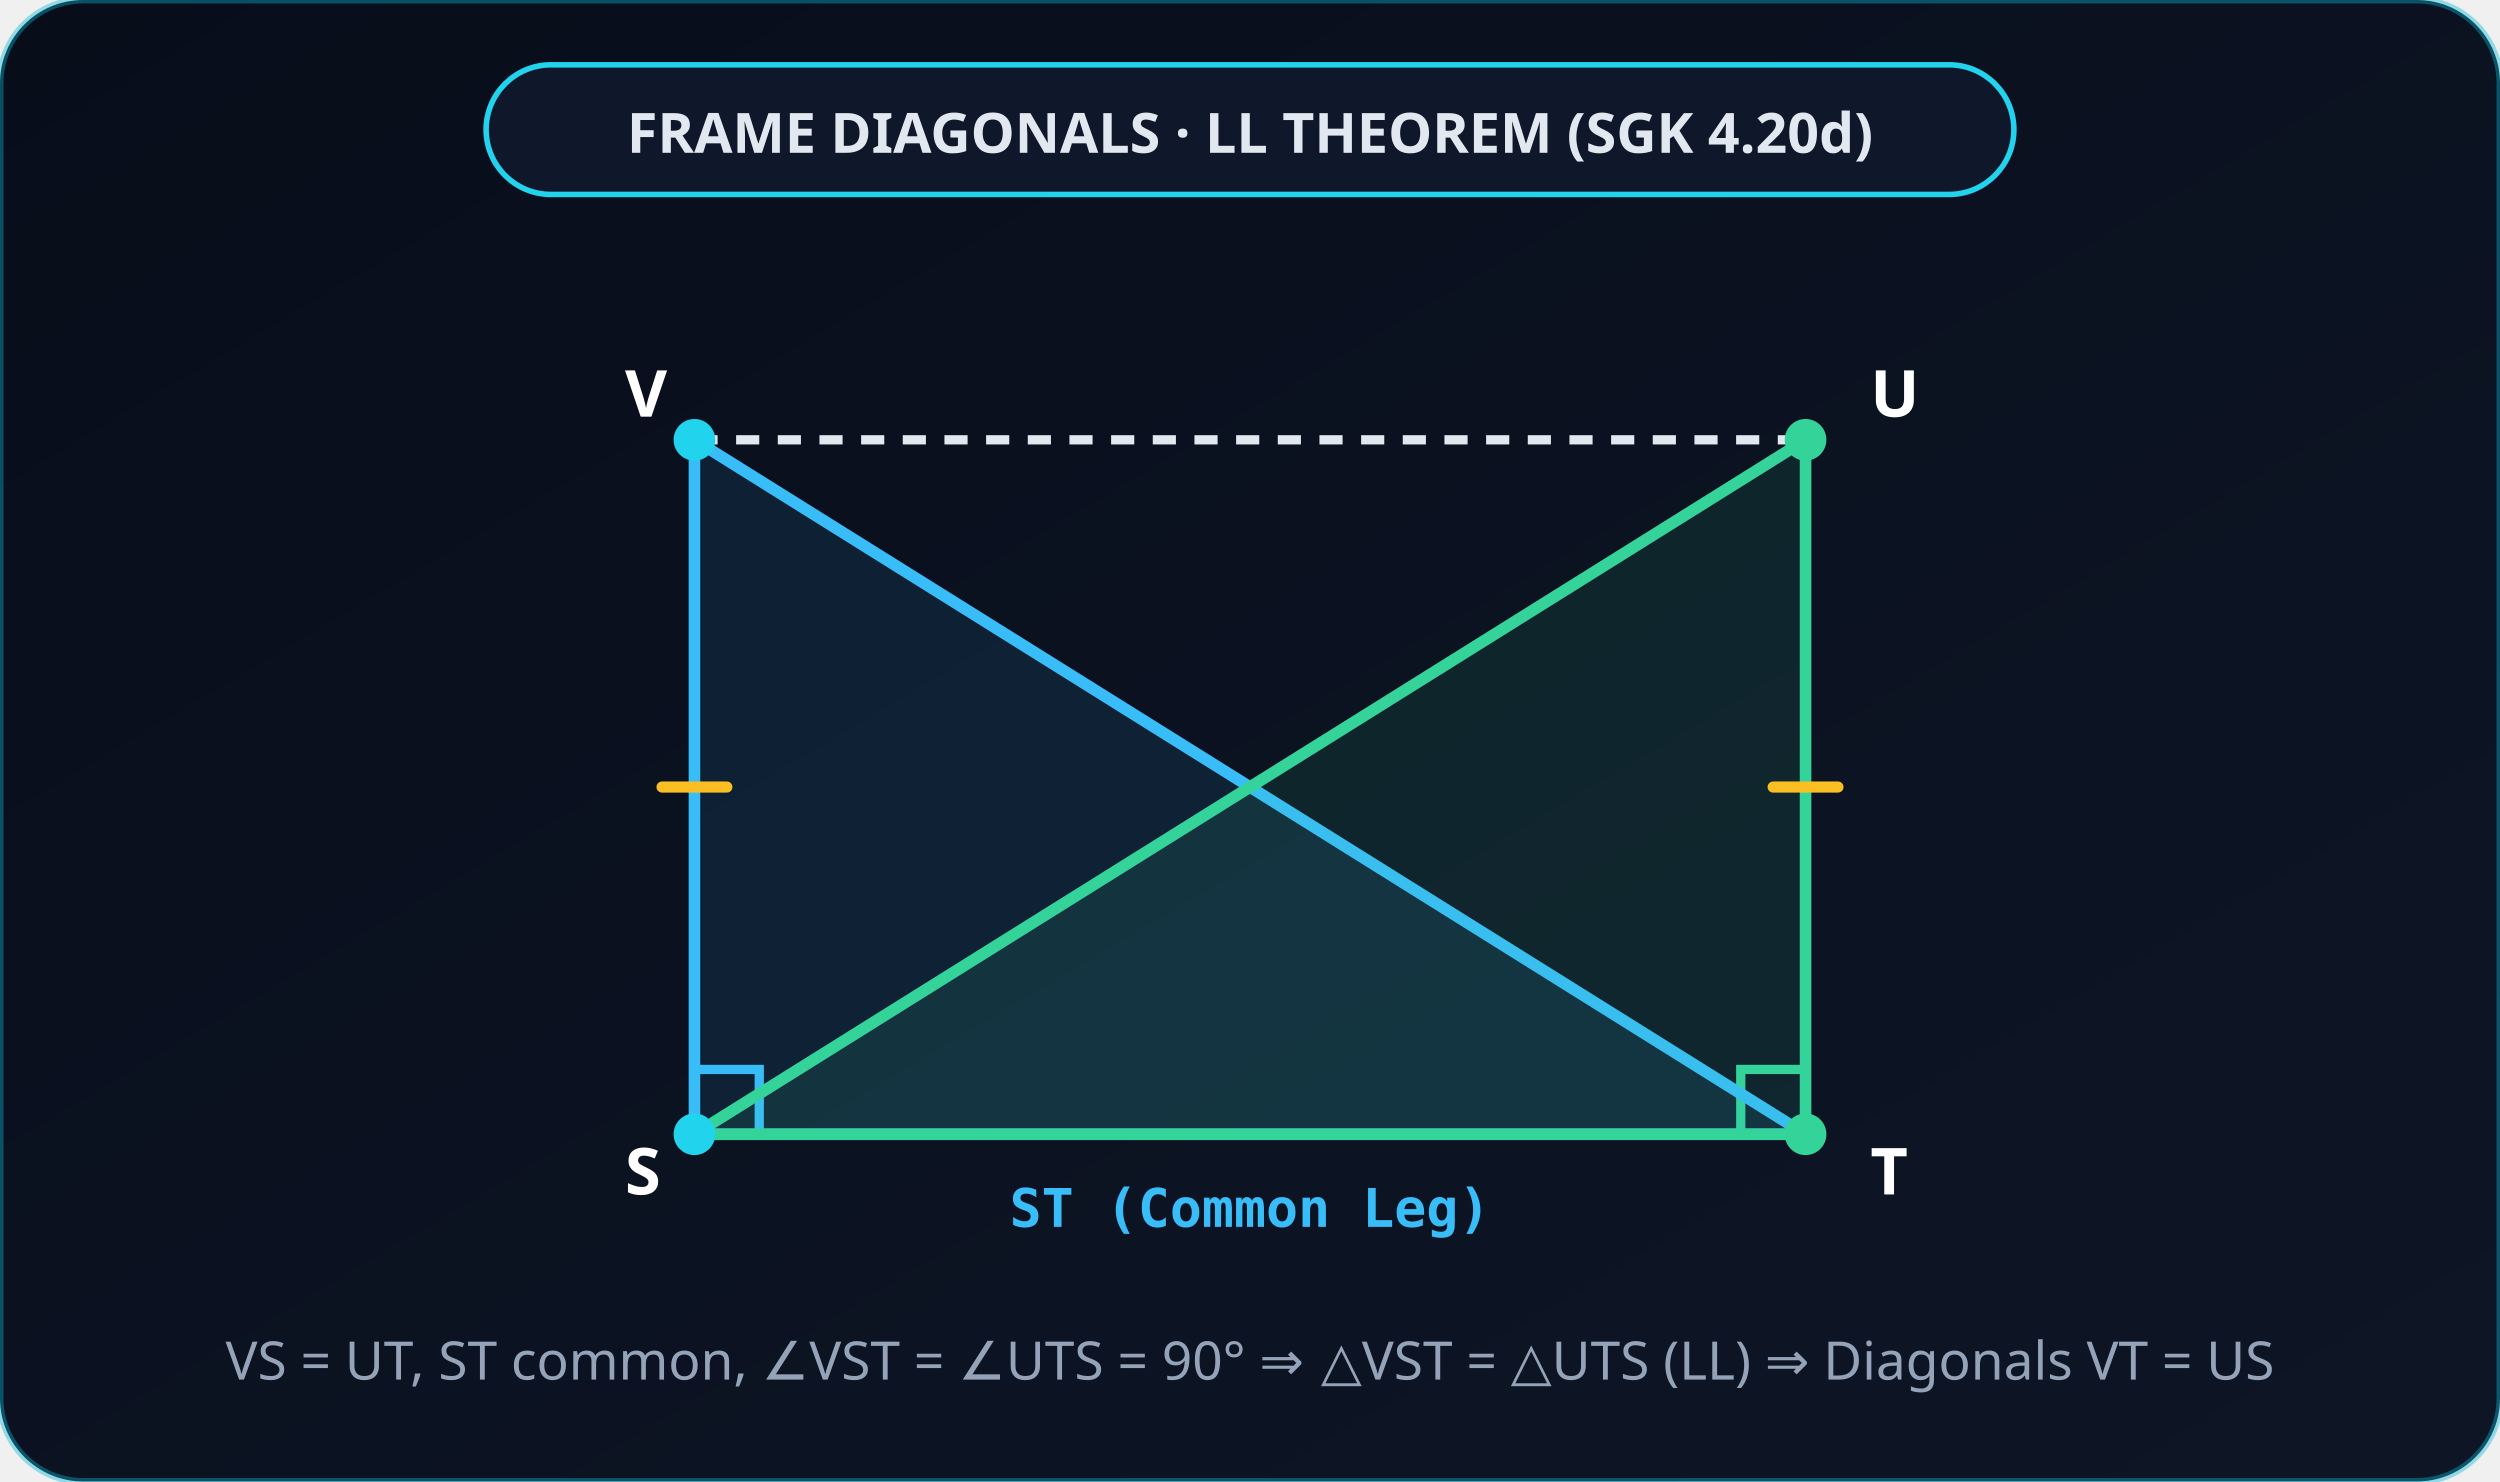
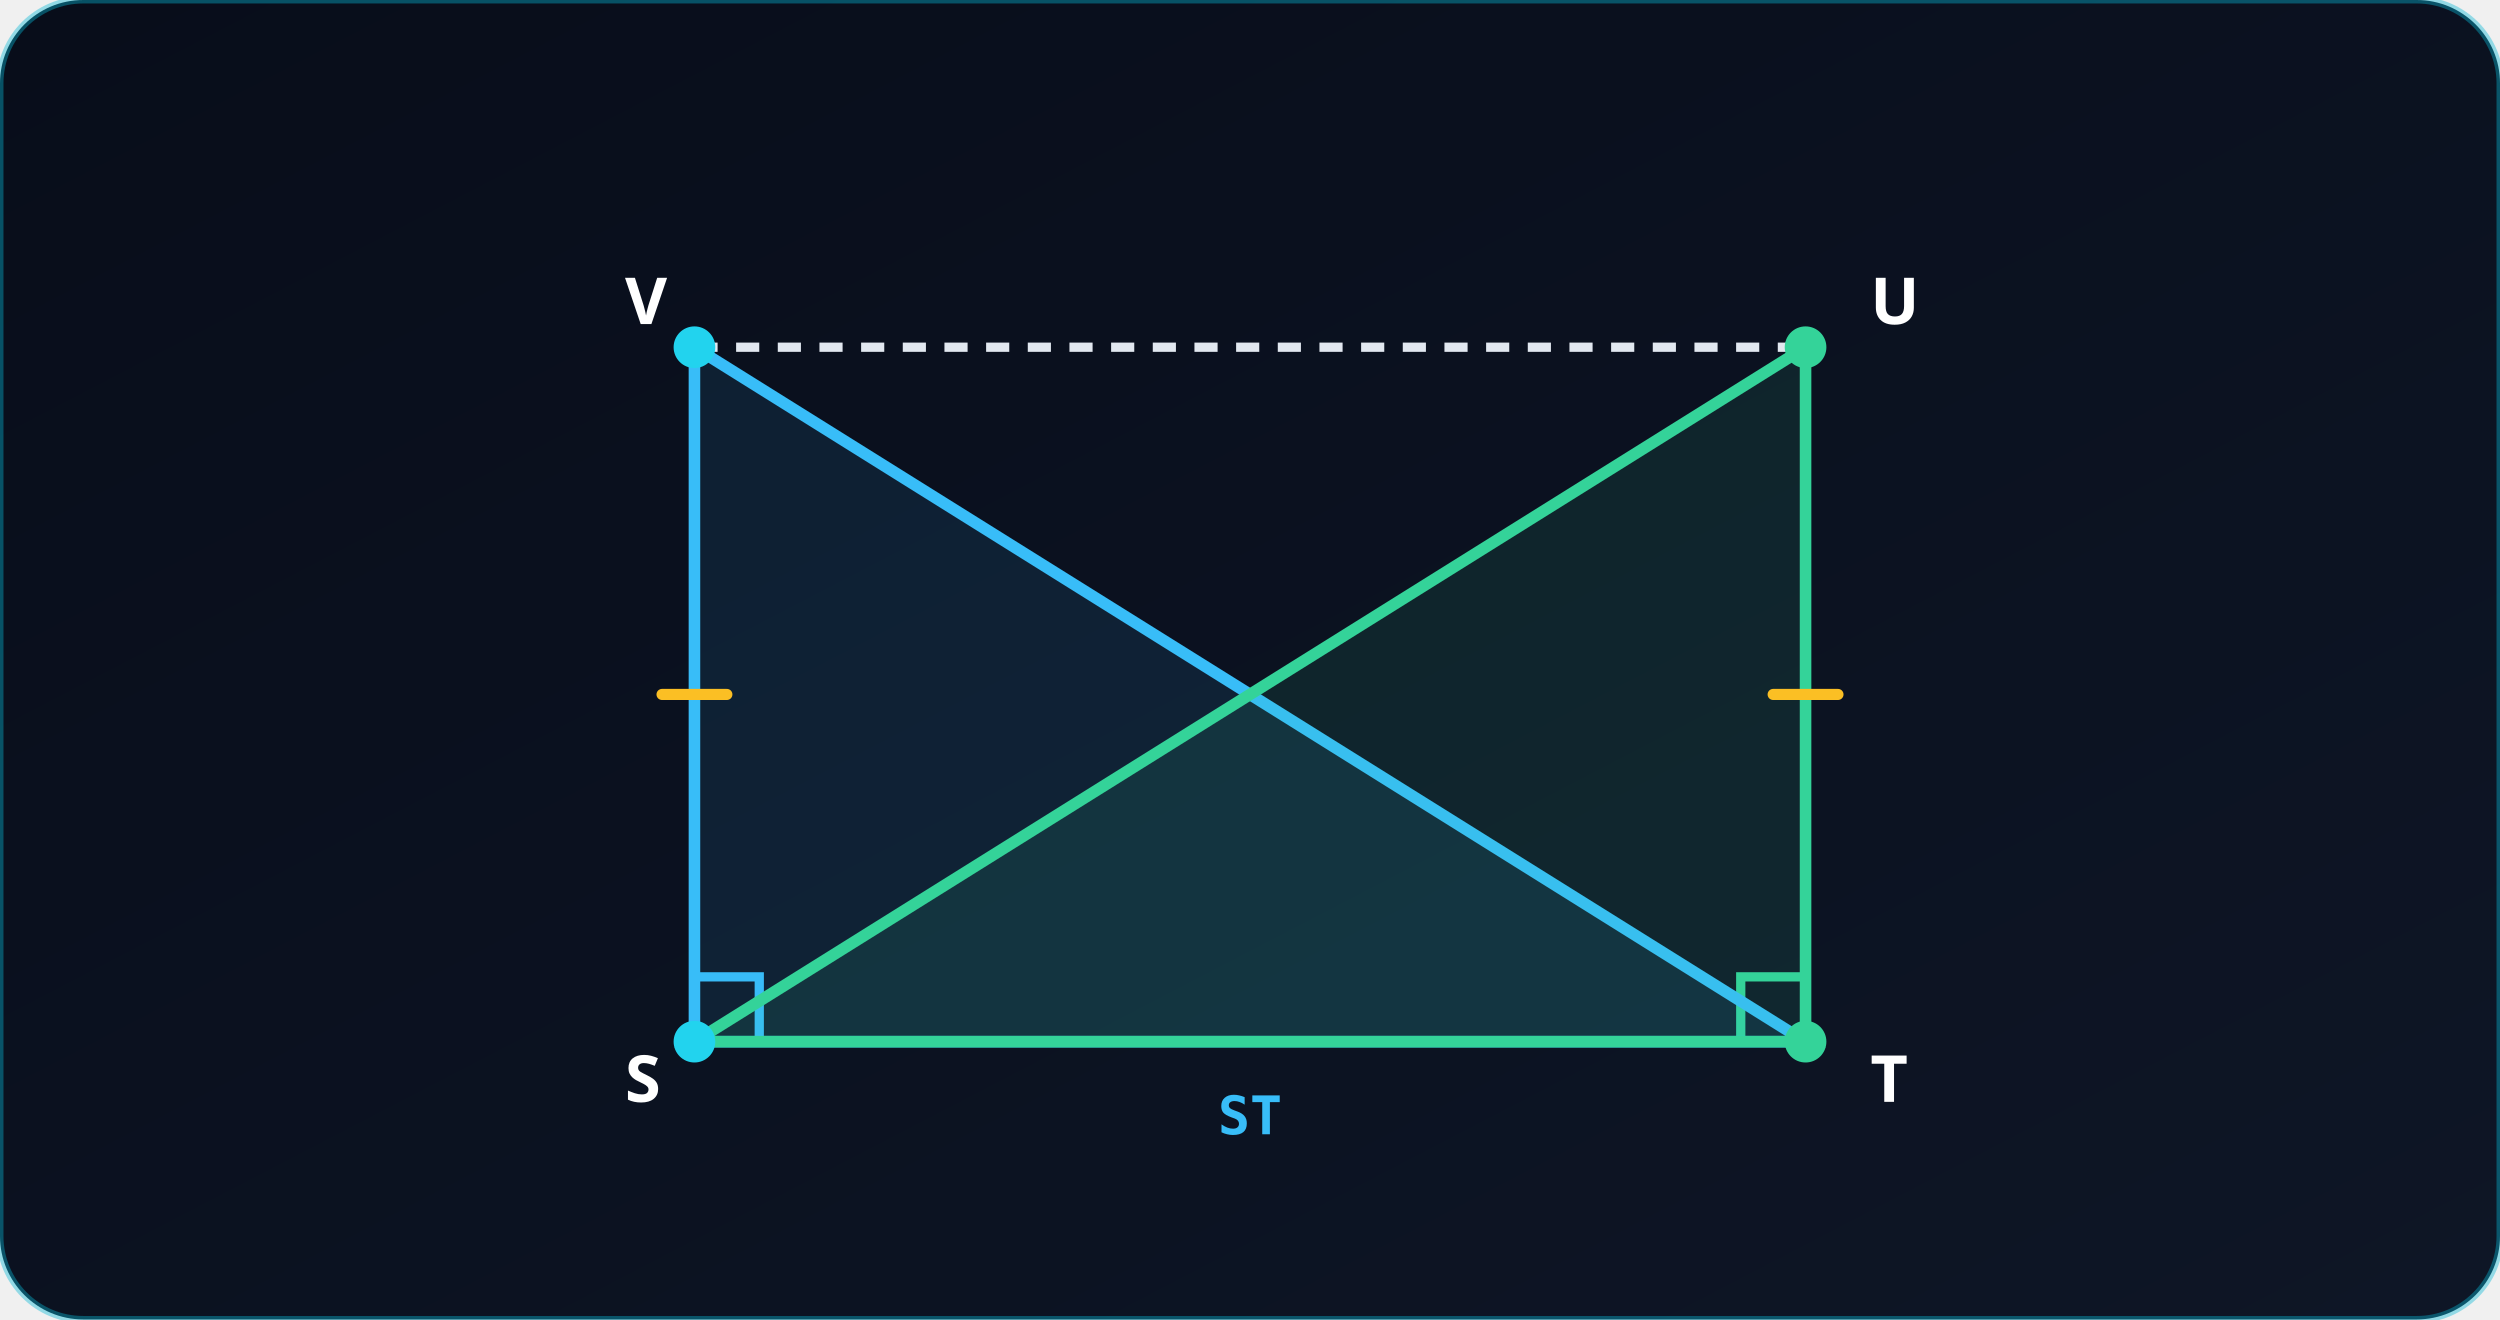
- <svg xmlns="http://www.w3.org/2000/svg" viewBox="0 0 540 320" width="100%" height="280" role="img" aria-labelledby="title desc">
+ <svg xmlns="http://www.w3.org/2000/svg" viewBox="0 0 540 285" width="100%" height="280" role="img" aria-labelledby="title desc">
  <defs>
    <linearGradient id="bgGrad" x1="0%" y1="0%" x2="100%" y2="100%">
      <stop offset="0%" stop-color="#080D1A" />
      <stop offset="100%" stop-color="#0E1626" />
    </linearGradient>
    <filter id="neonGlow" x="-20%" y="-20%" width="140%" height="140%">
      <feGaussianBlur stdDeviation="3" result="blur" />
      <feMerge>
        <feMergeNode in="blur" />
        <feMergeNode in="SourceGraphic" />
      </feMerge>
    </filter>
  </defs>
-   <rect width="540" height="320" rx="18" fill="url(#bgGrad)" stroke="#06B6D4" stroke-width="1.5" stroke-opacity="0.4" />
-   <rect x="105" y="14" width="330" height="28" rx="14" fill="#0F172A" stroke="#22D3EE" stroke-width="1.2" />
-   <text x="270" y="33" fill="#E2E8F0" font-family="system-ui" font-size="12" font-weight="bold" text-anchor="middle">FRAME DIAGONALS · LL THEOREM (SGK 4.20d)</text>
-   <path d="M 164.0 245.0 L 164.0 231.0 L 150.0 231.0" fill="none" stroke="#38BDF8" stroke-width="2" />
-   <path d="M 376.0 245.0 L 376.0 231.0 L 390.0 231.0" fill="none" stroke="#34D399" stroke-width="2" />
-   <polygon points="150,95 150,245 390,245" fill="rgba(56,189,248,0.1)" stroke="#38BDF8" stroke-width="2.5" />
-   <polygon points="390,95 390,245 150,245" fill="rgba(52,211,153,0.1)" stroke="#34D399" stroke-width="2.5" />
-   <line x1="150" y1="95" x2="390" y2="95" stroke="#E2E8F0" stroke-width="2" stroke-dasharray="5,4" />
-   <line x1="157.0" y1="170.0" x2="143.0" y2="170.0" stroke="#FBBF24" stroke-width="2.4" stroke-linecap="round" />
-   <line x1="397.0" y1="170.0" x2="383.0" y2="170.0" stroke="#FBBF24" stroke-width="2.4" stroke-linecap="round" />
-   <circle cx="150" cy="95" r="4.5" fill="#22D3EE" />
-   <text x="135" y="90" fill="#FFF" font-family="system-ui" font-size="14" font-weight="bold">V</text>
-   <circle cx="390" cy="95" r="4.5" fill="#34D399" />
-   <text x="404" y="90" fill="#FFF" font-family="system-ui" font-size="14" font-weight="bold">U</text>
-   <circle cx="150" cy="245" r="4.5" fill="#22D3EE" />
-   <text x="135" y="258" fill="#FFF" font-family="system-ui" font-size="14" font-weight="bold">S</text>
-   <circle cx="390" cy="245" r="4.5" fill="#34D399" />
-   <text x="404" y="258" fill="#FFF" font-family="system-ui" font-size="14" font-weight="bold">T</text>
-   <text x="270" y="265" fill="#38BDF8" font-family="monospace" font-size="11.5" font-weight="bold" text-anchor="middle">ST (Common Leg)</text>
-   <text x="270" y="298" fill="#94A3B8" font-family="system-ui" font-size="11.5" text-anchor="middle">VS = UT, ST common, ∠VST = ∠UTS = 90° ⇒ △VST = △UTS (LL) ⇒ Diagonals VT = US</text>
+   <rect width="540" height="285" rx="18" fill="url(#bgGrad)" stroke="#06B6D4" stroke-width="1.5" stroke-opacity="0.4" />
+   <g transform="translate(0, -20)">
+     <path d="M 164.0 245.0 L 164.0 231.0 L 150.0 231.0" fill="none" stroke="#38BDF8" stroke-width="2" />
+     <path d="M 376.0 245.0 L 376.0 231.0 L 390.0 231.0" fill="none" stroke="#34D399" stroke-width="2" />
+     <polygon points="150,95 150,245 390,245" fill="rgba(56,189,248,0.1)" stroke="#38BDF8" stroke-width="2.5" />
+     <polygon points="390,95 390,245 150,245" fill="rgba(52,211,153,0.1)" stroke="#34D399" stroke-width="2.5" />
+     <line x1="150" y1="95" x2="390" y2="95" stroke="#E2E8F0" stroke-width="2" stroke-dasharray="5,4" />
+     <line x1="157.0" y1="170.0" x2="143.0" y2="170.0" stroke="#FBBF24" stroke-width="2.4" stroke-linecap="round" />
+     <line x1="397.0" y1="170.0" x2="383.0" y2="170.0" stroke="#FBBF24" stroke-width="2.4" stroke-linecap="round" />
+     <circle cx="150" cy="95" r="4.5" fill="#22D3EE" />
+     <text x="135" y="90" fill="#FFF" font-family="system-ui" font-size="14" font-weight="bold">V</text>
+     <circle cx="390" cy="95" r="4.5" fill="#34D399" />
+     <text x="404" y="90" fill="#FFF" font-family="system-ui" font-size="14" font-weight="bold">U</text>
+     <circle cx="150" cy="245" r="4.5" fill="#22D3EE" />
+     <text x="135" y="258" fill="#FFF" font-family="system-ui" font-size="14" font-weight="bold">S</text>
+     <circle cx="390" cy="245" r="4.5" fill="#34D399" />
+     <text x="404" y="258" fill="#FFF" font-family="system-ui" font-size="14" font-weight="bold">T</text>
+     <text x="270" y="265" fill="#38BDF8" font-family="monospace" font-size="11.5" font-weight="bold" text-anchor="middle">ST</text>
+   </g>
</svg>
